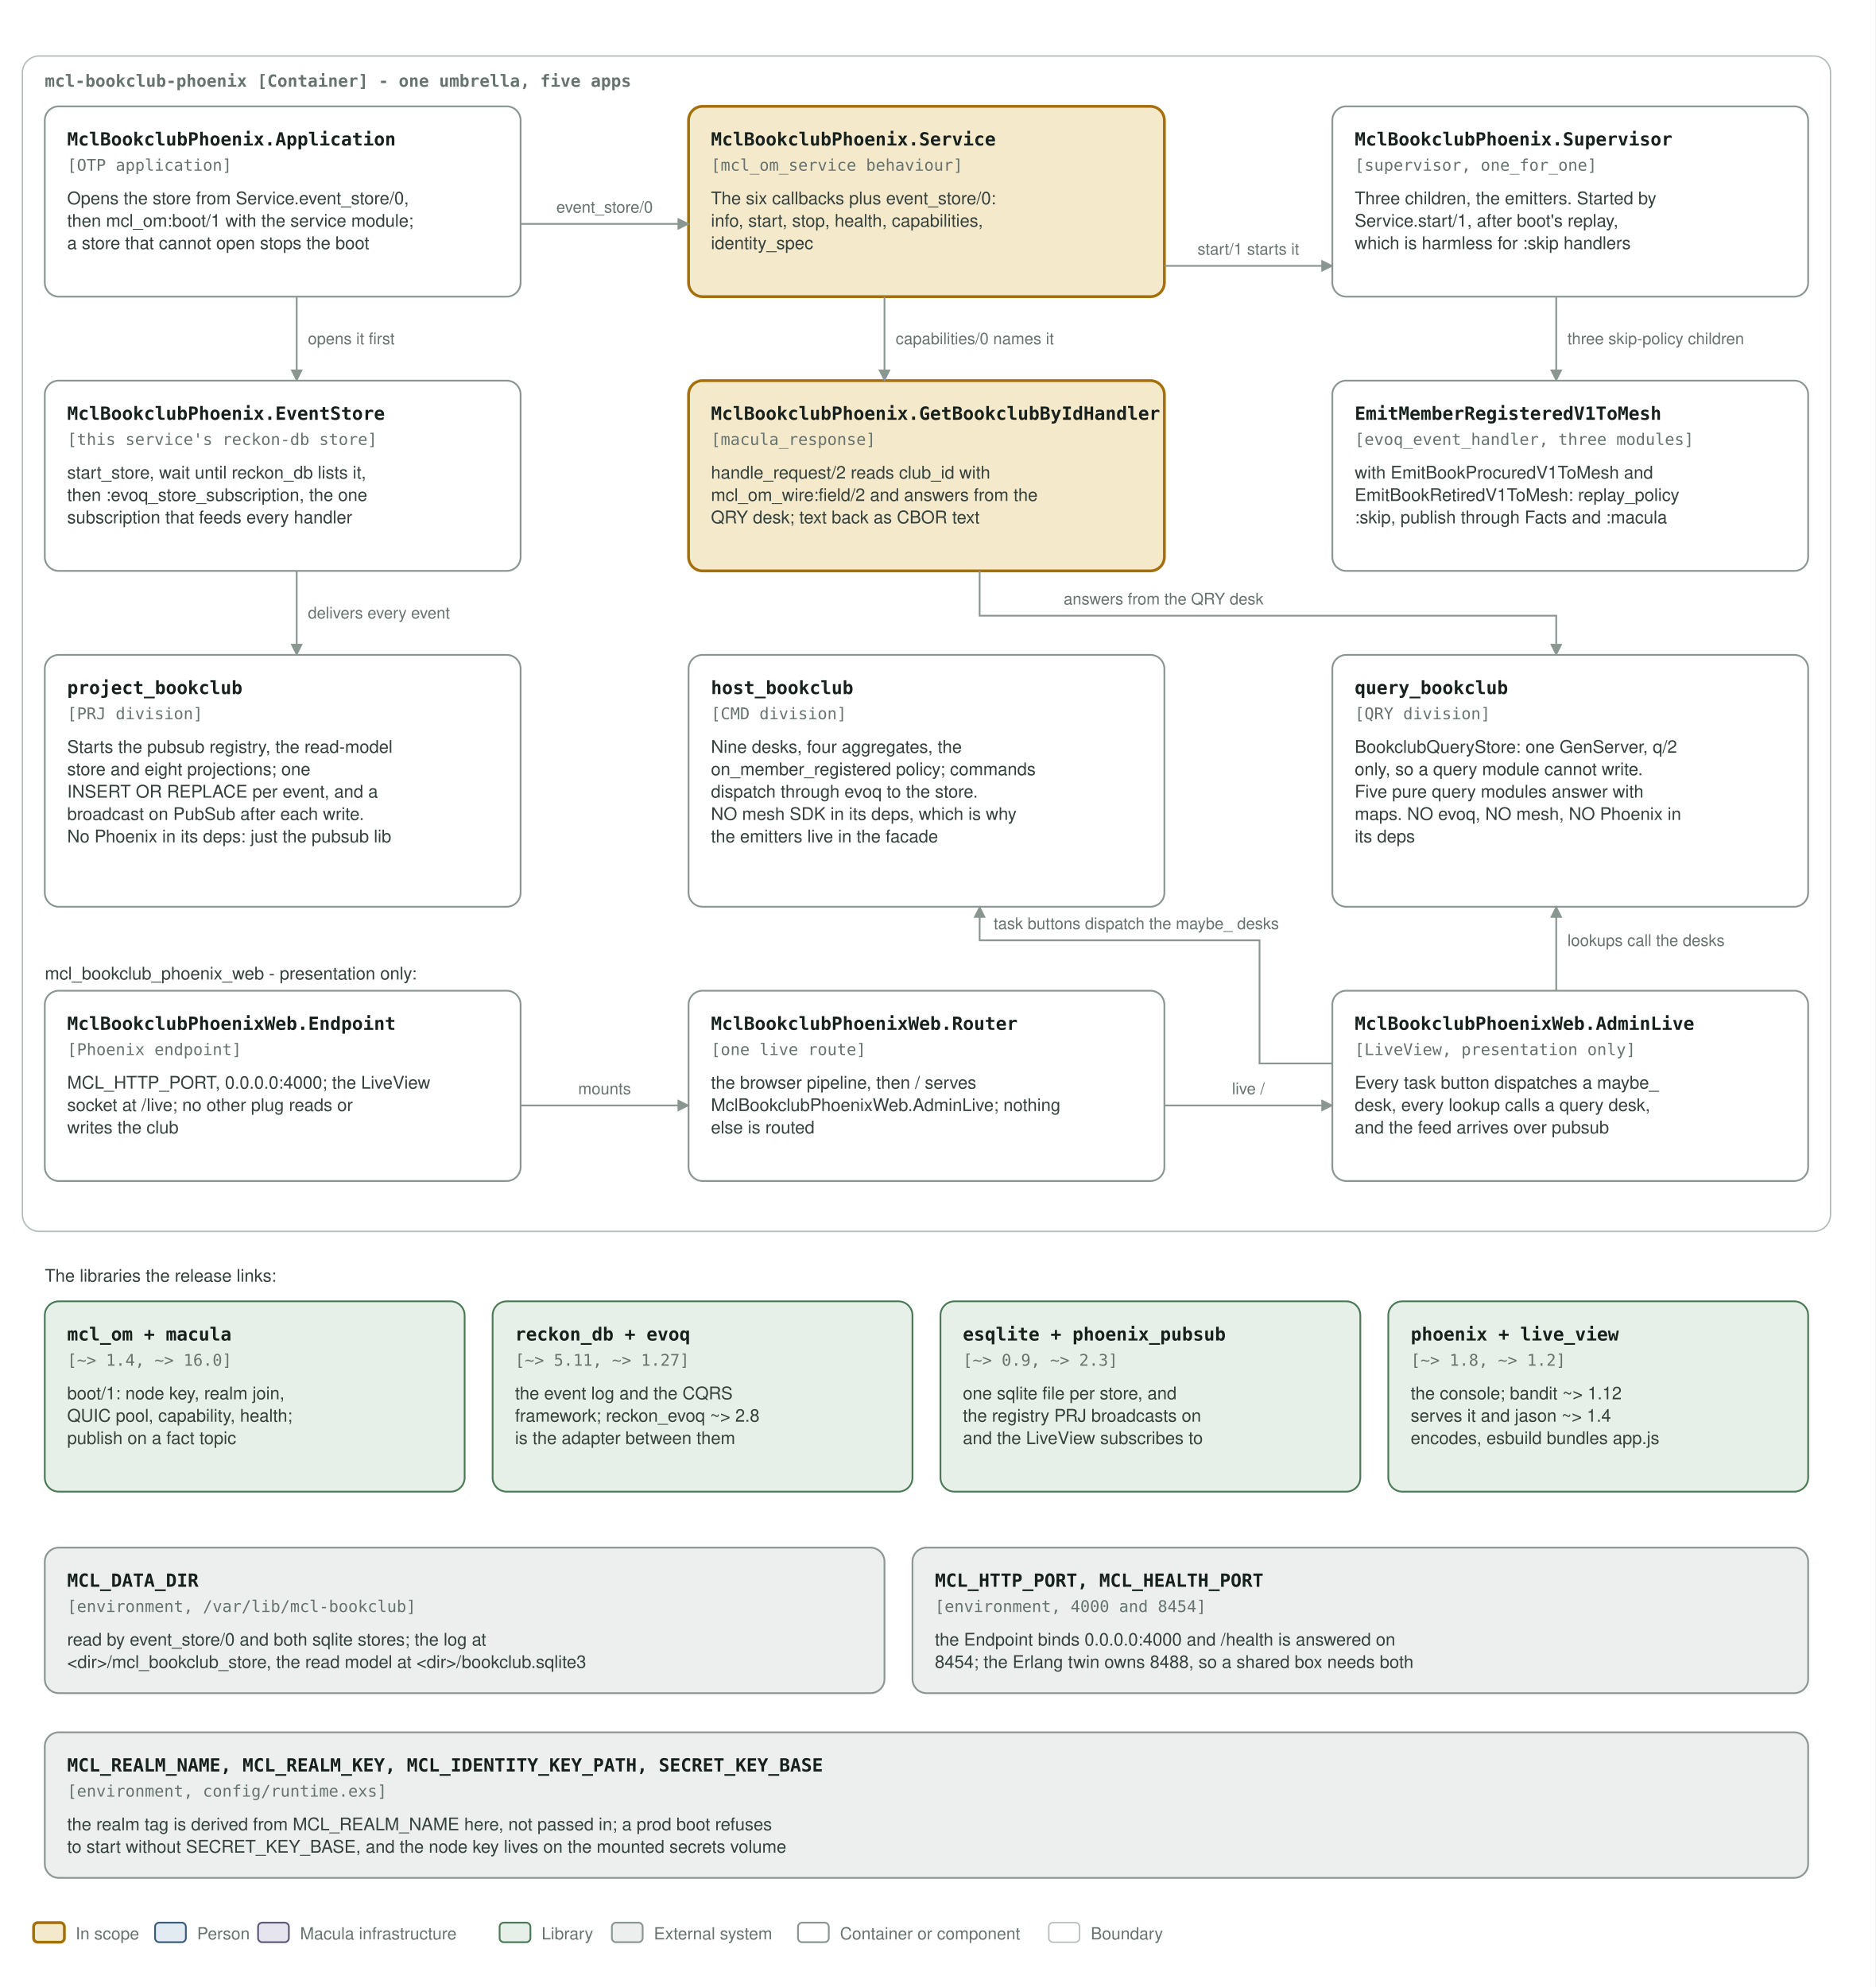
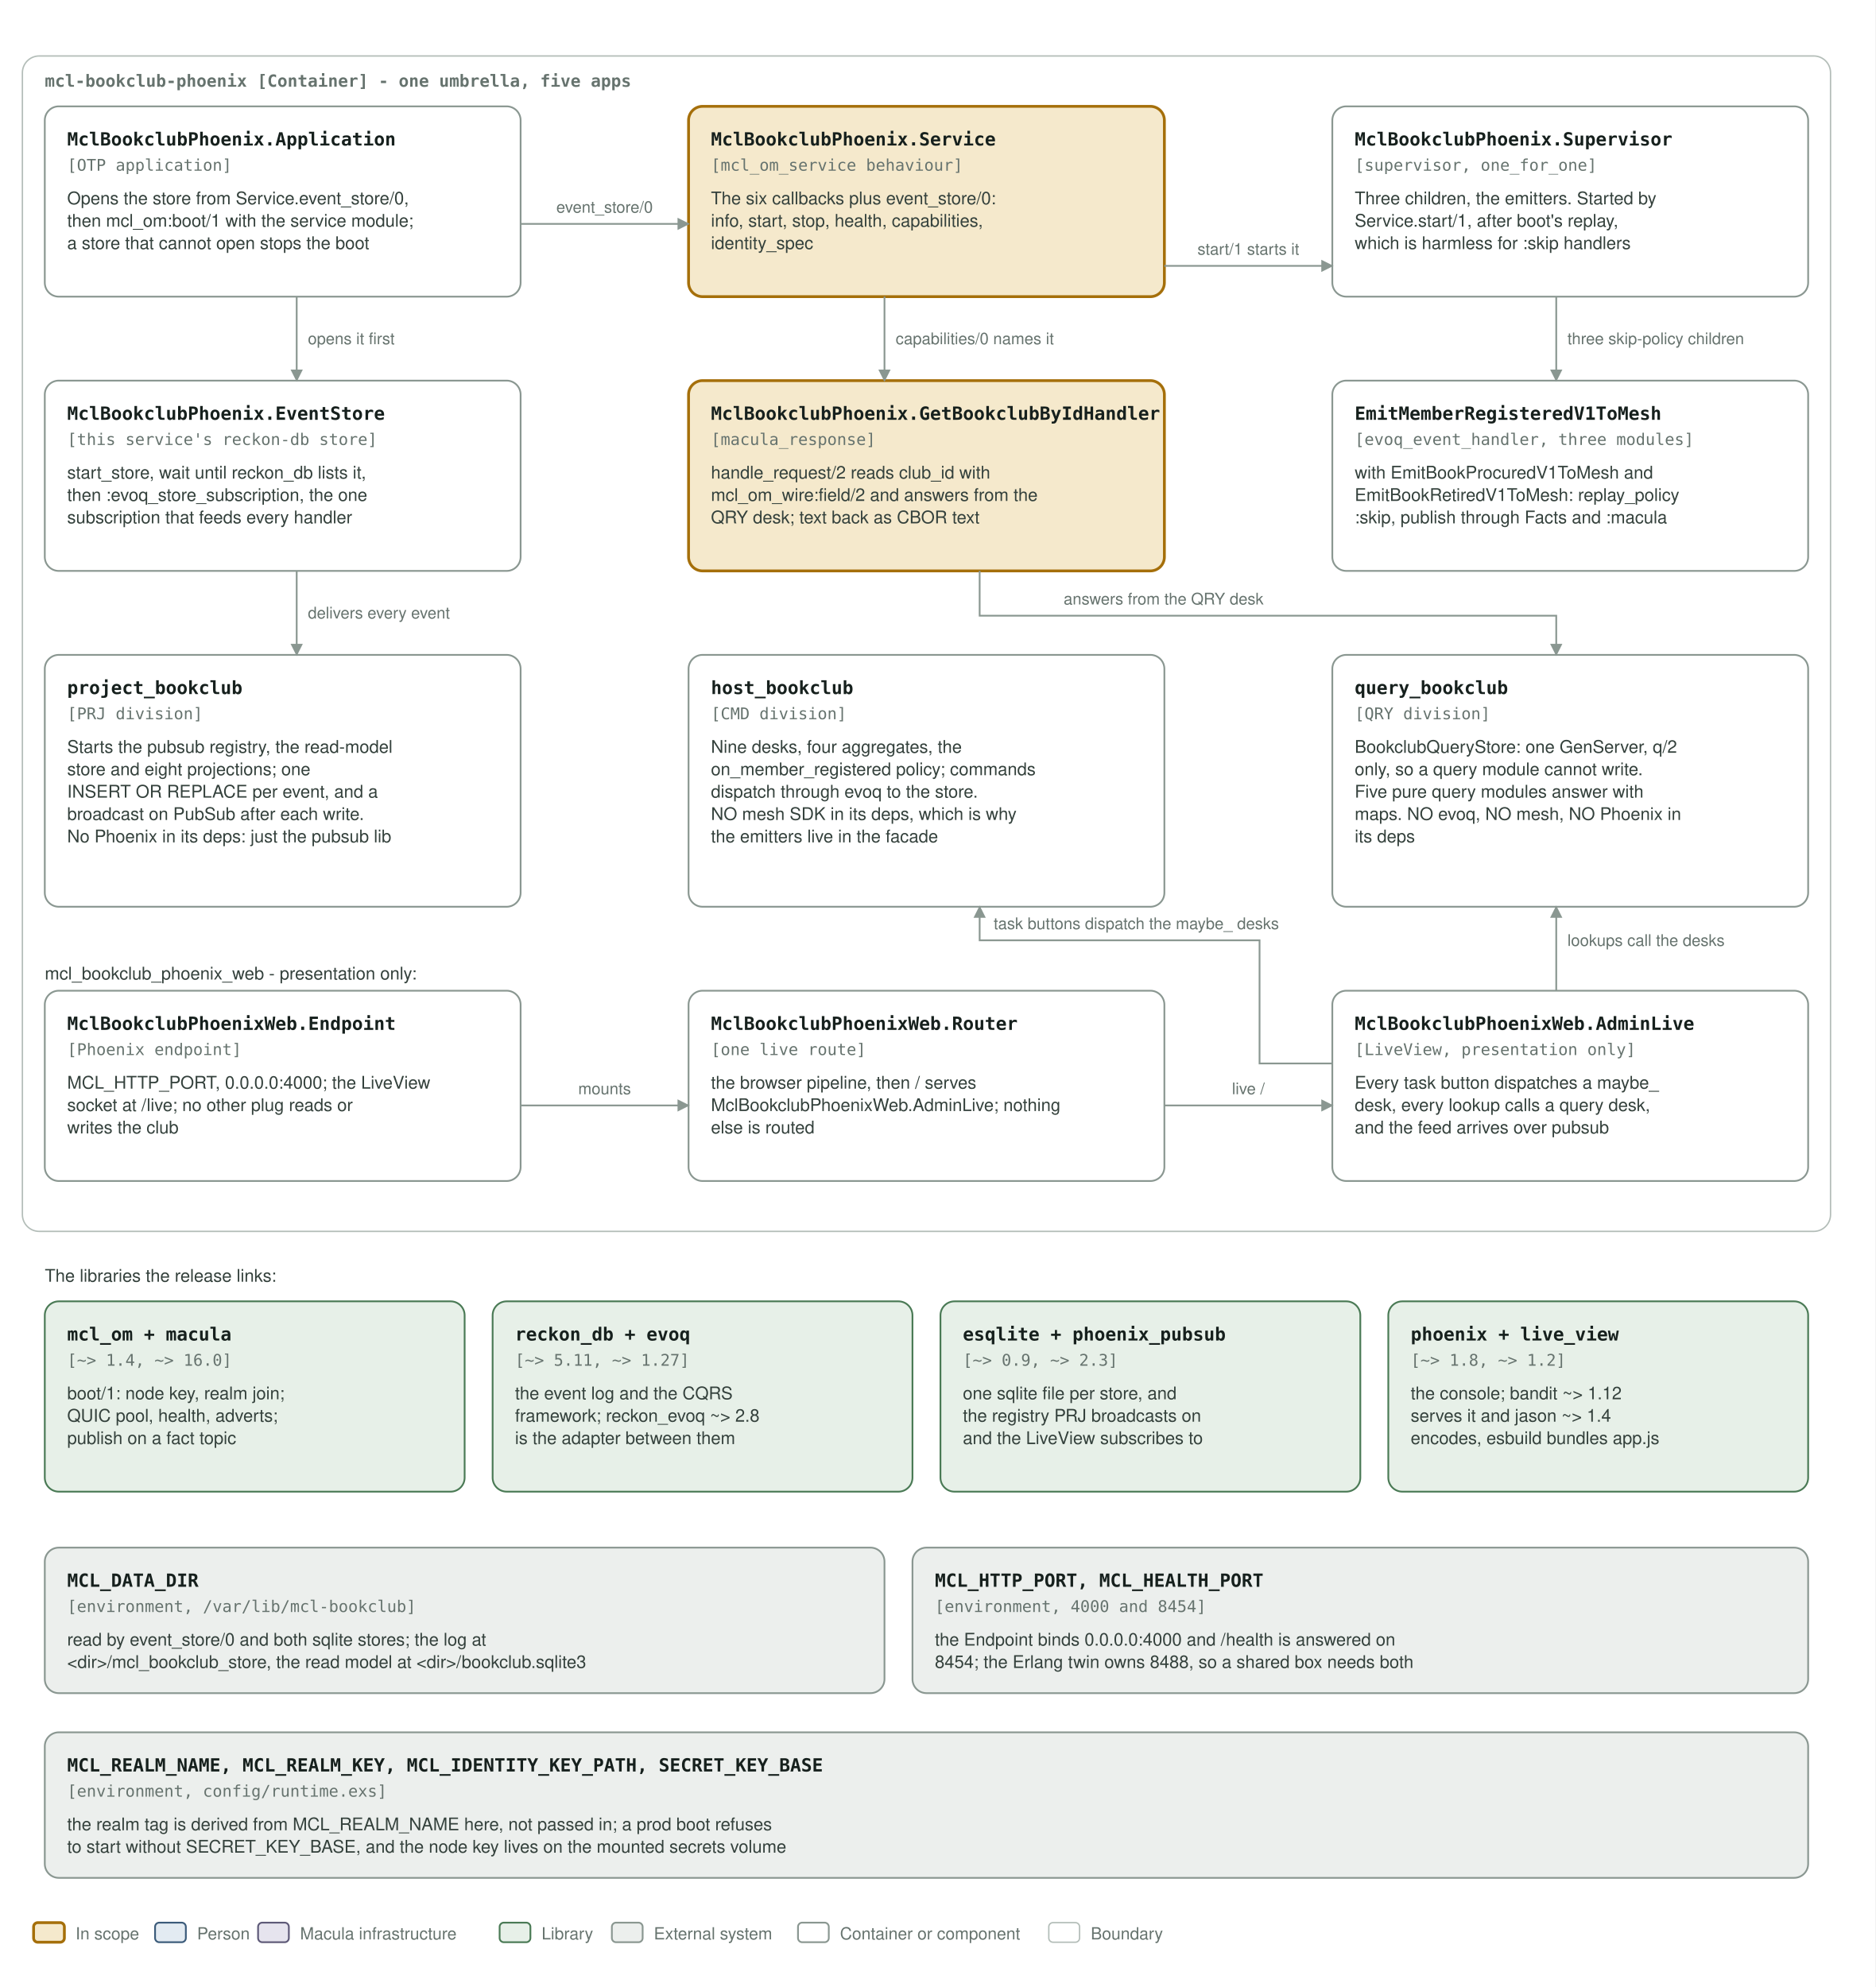
<svg xmlns="http://www.w3.org/2000/svg" viewBox="0 0 1340 1420" role="img" aria-label="mcl-bookclub-phoenix components">
  <style>
.t-name { font-family: "Atkinson Hyperlegible", "Segoe UI", system-ui, -apple-system, Helvetica, Arial, sans-serif; font-size: 15px; font-weight: 700; }
.t-desc { font-family: "Atkinson Hyperlegible", "Segoe UI", system-ui, -apple-system, Helvetica, Arial, sans-serif; font-size: 12.5px; }
.t-rel { font-family: "Atkinson Hyperlegible", "Segoe UI", system-ui, -apple-system, Helvetica, Arial, sans-serif; font-size: 11.5px; paint-order: stroke; stroke-width: 4px; stroke-linejoin: round; }
.t-code { font-family: "JetBrains Mono", ui-monospace, Menlo, Consolas, monospace; font-size: 13px; font-weight: 600; }
.t-type { font-family: "JetBrains Mono", ui-monospace, Menlo, Consolas, monospace; font-size: 11.5px; }
.t-bound { font-family: "JetBrains Mono", ui-monospace, Menlo, Consolas, monospace; font-size: 12px; font-weight: 600; }
.t-leg { font-family: "Atkinson Hyperlegible", "Segoe UI", system-ui, -apple-system, Helvetica, Arial, sans-serif; font-size: 12px; }
.edge { fill: none; stroke-width: 1.25; }
.edge-later { fill: none; stroke-width: 1.25; stroke-dasharray: 5 4; }
.bg { fill: #FFFFFF; }
.b-sys { fill: #F5E9CC; stroke: #A56F0A; stroke-width: 2; }
.b-per { fill: #E3EBF2; stroke: #3B5B7A; stroke-width: 1.25; }
.b-mac { fill: #E6E4EE; stroke: #5E5A78; stroke-width: 1.25; }
.b-lib { fill: #E7F0E8; stroke: #4A7A55; stroke-width: 1.25; }
.b-ext { fill: #ECEFED; stroke: #8A9791; stroke-width: 1.25; }
.b-cmp { fill: #FFFFFF; stroke: #8A9791; stroke-width: 1.25; }
.b-later { fill: none; stroke: #8A9791; stroke-width: 1.25; stroke-dasharray: 5 4; }
.bound { fill: none; stroke: #B3BDB8; stroke-width: 1; }
.head { fill: #3B5B7A; }
.t-name, .t-code { fill: #16201D; }
.t-type, .t-bound, .t-leg { fill: #66736E; }
.t-desc { fill: #34413C; }
.t-rel { fill: #66736E; stroke: #FFFFFF; }
.edge, .edge-later { stroke: #8A9791; }
.arrowhead { fill: #8A9791; }
@media (prefers-color-scheme: dark) {
.bg { fill: #171F1C; }
.b-sys { fill: #3A2E13; stroke: #E3AA3C; }
.b-per { fill: #1D2A36; stroke: #8EB4D8; }
.b-mac { fill: #26243A; stroke: #A9A4C8; }
.b-lib { fill: #1A241C; stroke: #8FBE9B; }
.b-ext { fill: #1C2421; stroke: #7D8B85; }
.b-cmp { fill: #171F1C; stroke: #7D8B85; }
.b-later { stroke: #7D8B85; }
.bound { stroke: #4A5752; }
.head { fill: #8EB4D8; }
.t-name, .t-code { fill: #E6ECE9; }
.t-type, .t-bound, .t-leg { fill: #93A09A; }
.t-desc { fill: #C3CDC8; }
.t-rel { fill: #93A09A; stroke: #171F1C; }
.edge, .edge-later { stroke: #7D8B85; }
.arrowhead { fill: #7D8B85; }
}
</style>
  <defs>
    <marker id="a" viewBox="0 0 10 10" refX="9" refY="5" markerWidth="7" markerHeight="7" orient="auto-start-reverse">
      <path class="arrowhead" d="M0 0L10 5L0 10z" />
    </marker>
  </defs>
  <rect class="bg" x="0" y="0" width="1340" height="1420" />
  <rect class="bound" x="16" y="40" width="1292" height="840" rx="12" />
  <text class="t-bound" x="32" y="62">mcl-bookclub-phoenix [Container] - one umbrella, five apps</text>
  <rect class="b-cmp" x="32" y="76" width="340" height="136" rx="10" />
  <text class="t-code" x="48" y="104">MclBookclubPhoenix.Application</text>
  <text class="t-type" x="48" y="122">[OTP application]</text>
  <text class="t-desc" x="48" y="146">Opens the store from Service.event_store/0,</text>
  <text class="t-desc" x="48" y="162">then mcl_om:boot/1 with the service module;</text>
  <text class="t-desc" x="48" y="178">a store that cannot open stops the boot</text>
  <rect class="b-sys" x="492" y="76" width="340" height="136" rx="10" />
  <text class="t-code" x="508" y="104">MclBookclubPhoenix.Service</text>
  <text class="t-type" x="508" y="122">[mcl_om_service behaviour]</text>
  <text class="t-desc" x="508" y="146">The six callbacks plus event_store/0:</text>
  <text class="t-desc" x="508" y="162">info, start, stop, health, capabilities,</text>
  <text class="t-desc" x="508" y="178">identity_spec</text>
  <rect class="b-cmp" x="952" y="76" width="340" height="136" rx="10" />
  <text class="t-code" x="968" y="104">MclBookclubPhoenix.Supervisor</text>
  <text class="t-type" x="968" y="122">[supervisor, one_for_one]</text>
  <text class="t-desc" x="968" y="146">Three children, the emitters. Started by</text>
  <text class="t-desc" x="968" y="162">Service.start/1, after boot's replay,</text>
  <text class="t-desc" x="968" y="178">which is harmless for :skip handlers</text>
  <rect class="b-cmp" x="32" y="272" width="340" height="136" rx="10" />
  <text class="t-code" x="48" y="300">MclBookclubPhoenix.EventStore</text>
  <text class="t-type" x="48" y="318">[this service's reckon-db store]</text>
  <text class="t-desc" x="48" y="342">start_store, wait until reckon_db lists it,</text>
  <text class="t-desc" x="48" y="358">then :evoq_store_subscription, the one</text>
  <text class="t-desc" x="48" y="374">subscription that feeds every handler</text>
  <rect class="b-sys" x="492" y="272" width="340" height="136" rx="10" />
  <text class="t-code" x="508" y="300">MclBookclubPhoenix.GetBookclubByIdHandler</text>
  <text class="t-type" x="508" y="318">[macula_response]</text>
  <text class="t-desc" x="508" y="342">handle_request/2 reads club_id with</text>
  <text class="t-desc" x="508" y="358">mcl_om_wire:field/2 and answers from the</text>
  <text class="t-desc" x="508" y="374">QRY desk; text back as CBOR text</text>
  <rect class="b-cmp" x="952" y="272" width="340" height="136" rx="10" />
  <text class="t-code" x="968" y="300">EmitMemberRegisteredV1ToMesh</text>
  <text class="t-type" x="968" y="318">[evoq_event_handler, three modules]</text>
  <text class="t-desc" x="968" y="342">with EmitBookProcuredV1ToMesh and</text>
  <text class="t-desc" x="968" y="358">EmitBookRetiredV1ToMesh: replay_policy</text>
  <text class="t-desc" x="968" y="374">:skip, publish through Facts and :macula</text>
  <rect class="b-cmp" x="32" y="468" width="340" height="180" rx="10" />
  <text class="t-code" x="48" y="496">project_bookclub</text>
  <text class="t-type" x="48" y="514">[PRJ division]</text>
  <text class="t-desc" x="48" y="538">Starts the pubsub registry, the read-model</text>
  <text class="t-desc" x="48" y="554">store and eight projections; one</text>
  <text class="t-desc" x="48" y="570">INSERT OR REPLACE per event, and a</text>
  <text class="t-desc" x="48" y="586">broadcast on PubSub after each write.</text>
  <text class="t-desc" x="48" y="602">No Phoenix in its deps: just the pubsub lib</text>
  <rect class="b-cmp" x="492" y="468" width="340" height="180" rx="10" />
  <text class="t-code" x="508" y="496">host_bookclub</text>
  <text class="t-type" x="508" y="514">[CMD division]</text>
  <text class="t-desc" x="508" y="538">Nine desks, four aggregates, the</text>
  <text class="t-desc" x="508" y="554">on_member_registered policy; commands</text>
  <text class="t-desc" x="508" y="570">dispatch through evoq to the store.</text>
  <text class="t-desc" x="508" y="586">NO mesh SDK in its deps, which is why</text>
  <text class="t-desc" x="508" y="602">the emitters live in the facade</text>
  <rect class="b-cmp" x="952" y="468" width="340" height="180" rx="10" />
  <text class="t-code" x="968" y="496">query_bookclub</text>
  <text class="t-type" x="968" y="514">[QRY division]</text>
  <text class="t-desc" x="968" y="538">BookclubQueryStore: one GenServer, q/2</text>
  <text class="t-desc" x="968" y="554">only, so a query module cannot write.</text>
  <text class="t-desc" x="968" y="570">Five pure query modules answer with</text>
  <text class="t-desc" x="968" y="586">maps. NO evoq, NO mesh, NO Phoenix in</text>
  <text class="t-desc" x="968" y="602">its deps</text>
  <text class="t-desc" x="32" y="700">mcl_bookclub_phoenix_web - presentation only:</text>
  <rect class="b-cmp" x="32" y="708" width="340" height="136" rx="10" />
  <text class="t-code" x="48" y="736">MclBookclubPhoenixWeb.Endpoint</text>
  <text class="t-type" x="48" y="754">[Phoenix endpoint]</text>
  <text class="t-desc" x="48" y="778">MCL_HTTP_PORT, 0.0.0.0:4000; the LiveView</text>
  <text class="t-desc" x="48" y="794">socket at /live; no other plug reads or</text>
  <text class="t-desc" x="48" y="810">writes the club</text>
  <rect class="b-cmp" x="492" y="708" width="340" height="136" rx="10" />
  <text class="t-code" x="508" y="736">MclBookclubPhoenixWeb.Router</text>
  <text class="t-type" x="508" y="754">[one live route]</text>
  <text class="t-desc" x="508" y="778">the browser pipeline, then / serves</text>
  <text class="t-desc" x="508" y="794">MclBookclubPhoenixWeb.AdminLive; nothing</text>
  <text class="t-desc" x="508" y="810">else is routed</text>
  <rect class="b-cmp" x="952" y="708" width="340" height="136" rx="10" />
  <text class="t-code" x="968" y="736">MclBookclubPhoenixWeb.AdminLive</text>
  <text class="t-type" x="968" y="754">[LiveView, presentation only]</text>
  <text class="t-desc" x="968" y="778">Every task button dispatches a maybe_</text>
  <text class="t-desc" x="968" y="794">desk, every lookup calls a query desk,</text>
  <text class="t-desc" x="968" y="810">and the feed arrives over pubsub</text>
  <text class="t-desc" x="32" y="916">The libraries the release links:</text>
  <rect class="b-lib" x="32" y="930" width="300" height="136" rx="10" />
  <text class="t-code" x="48" y="958">mcl_om + macula</text>
  <text class="t-type" x="48" y="976">[~&gt; 1.4, ~&gt; 16.0]</text>
-   <text class="t-desc" x="48" y="1000">boot/1: node key, realm join,</text>
-   <text class="t-desc" x="48" y="1016">QUIC pool, capability, health;</text>
+   <text class="t-desc" x="48" y="1000">boot/1: node key, realm join;</text>
+   <text class="t-desc" x="48" y="1016">QUIC pool, health, adverts;</text>
  <text class="t-desc" x="48" y="1032">publish on a fact topic</text>
  <rect class="b-lib" x="352" y="930" width="300" height="136" rx="10" />
  <text class="t-code" x="368" y="958">reckon_db + evoq</text>
  <text class="t-type" x="368" y="976">[~&gt; 5.11, ~&gt; 1.27]</text>
  <text class="t-desc" x="368" y="1000">the event log and the CQRS</text>
  <text class="t-desc" x="368" y="1016">framework; reckon_evoq ~&gt; 2.8</text>
  <text class="t-desc" x="368" y="1032">is the adapter between them</text>
  <rect class="b-lib" x="672" y="930" width="300" height="136" rx="10" />
  <text class="t-code" x="688" y="958">esqlite + phoenix_pubsub</text>
  <text class="t-type" x="688" y="976">[~&gt; 0.9, ~&gt; 2.3]</text>
  <text class="t-desc" x="688" y="1000">one sqlite file per store, and</text>
  <text class="t-desc" x="688" y="1016">the registry PRJ broadcasts on</text>
  <text class="t-desc" x="688" y="1032">and the LiveView subscribes to</text>
  <rect class="b-lib" x="992" y="930" width="300" height="136" rx="10" />
  <text class="t-code" x="1008" y="958">phoenix + live_view</text>
  <text class="t-type" x="1008" y="976">[~&gt; 1.8, ~&gt; 1.2]</text>
  <text class="t-desc" x="1008" y="1000">the console; bandit ~&gt; 1.12</text>
  <text class="t-desc" x="1008" y="1016">serves it and jason ~&gt; 1.4</text>
  <text class="t-desc" x="1008" y="1032">encodes, esbuild bundles app.js</text>
  <rect class="b-ext" x="32" y="1106" width="600" height="104" rx="10" />
  <text class="t-code" x="48" y="1134">MCL_DATA_DIR</text>
  <text class="t-type" x="48" y="1152">[environment, /var/lib/mcl-bookclub]</text>
  <text class="t-desc" x="48" y="1176">read by event_store/0 and both sqlite stores; the log at</text>
  <text class="t-desc" x="48" y="1192">&lt;dir&gt;/mcl_bookclub_store, the read model at &lt;dir&gt;/bookclub.sqlite3</text>
  <rect class="b-ext" x="652" y="1106" width="640" height="104" rx="10" />
  <text class="t-code" x="668" y="1134">MCL_HTTP_PORT, MCL_HEALTH_PORT</text>
  <text class="t-type" x="668" y="1152">[environment, 4000 and 8454]</text>
  <text class="t-desc" x="668" y="1176">the Endpoint binds 0.0.0.0:4000 and /health is answered on</text>
  <text class="t-desc" x="668" y="1192">8454; the Erlang twin owns 8488, so a shared box needs both</text>
  <rect class="b-ext" x="32" y="1238" width="1260" height="104" rx="10" />
  <text class="t-code" x="48" y="1266">MCL_REALM_NAME, MCL_REALM_KEY, MCL_IDENTITY_KEY_PATH, SECRET_KEY_BASE</text>
  <text class="t-type" x="48" y="1284">[environment, config/runtime.exs]</text>
  <text class="t-desc" x="48" y="1308">the realm tag is derived from MCL_REALM_NAME here, not passed in; a prod boot refuses</text>
  <text class="t-desc" x="48" y="1324">to start without SECRET_KEY_BASE, and the node key lives on the mounted secrets volume</text>
  <path class="edge" d="M372 160H492" marker-end="url(#a)" />
  <text class="t-rel" x="432" y="152" text-anchor="middle">event_store/0</text>
  <path class="edge" d="M832 190H952" marker-end="url(#a)" />
  <text class="t-rel" x="892" y="182" text-anchor="middle">start/1 starts it</text>
  <path class="edge" d="M212 212V272" marker-end="url(#a)" />
  <text class="t-rel" x="220" y="246">opens it first</text>
  <path class="edge" d="M632 212V272" marker-end="url(#a)" />
  <text class="t-rel" x="640" y="246">capabilities/0 names it</text>
  <path class="edge" d="M1112 212V272" marker-end="url(#a)" />
  <text class="t-rel" x="1120" y="246">three skip-policy children</text>
  <path class="edge" d="M212 408V468" marker-end="url(#a)" />
  <text class="t-rel" x="220" y="442">delivers every event</text>
  <path class="edge" d="M700 408V440H1112V468" marker-end="url(#a)" />
  <text class="t-rel" x="760" y="432">answers from the QRY desk</text>
  <path class="edge" d="M372 790H492" marker-end="url(#a)" />
  <text class="t-rel" x="432" y="782" text-anchor="middle">mounts</text>
  <path class="edge" d="M832 790H952" marker-end="url(#a)" />
  <text class="t-rel" x="892" y="782" text-anchor="middle">live /</text>
  <path class="edge" d="M952 760H900V672H700V648" marker-end="url(#a)" />
  <text class="t-rel" x="710" y="664">task buttons dispatch the maybe_ desks</text>
  <path class="edge" d="M1112 708V648" marker-end="url(#a)" />
  <text class="t-rel" x="1120" y="676">lookups call the desks</text>
  <rect class="b-sys" x="24" y="1374" width="22" height="14" rx="3" />
  <text class="t-leg" x="54" y="1386">In scope</text>
  <rect class="b-per" x="110.8" y="1374" width="22" height="14" rx="3" />
  <text class="t-leg" x="140.8" y="1386">Person</text>
  <rect class="b-mac" x="184.4" y="1374" width="22" height="14" rx="3" />
  <text class="t-leg" x="214.4" y="1386">Macula infrastructure</text>
  <rect class="b-lib" x="357.0" y="1374" width="22" height="14" rx="3" />
  <text class="t-leg" x="387.0" y="1386">Library</text>
  <rect class="b-ext" x="437.2" y="1374" width="22" height="14" rx="3" />
  <text class="t-leg" x="467.2" y="1386">External system</text>
  <rect class="b-cmp" x="570.2" y="1374" width="22" height="14" rx="3" />
  <text class="t-leg" x="600.2" y="1386">Container or component</text>
  <rect class="bound" x="749.4" y="1374" width="22" height="14" rx="3" />
  <text class="t-leg" x="779.4" y="1386">Boundary</text>
</svg>
